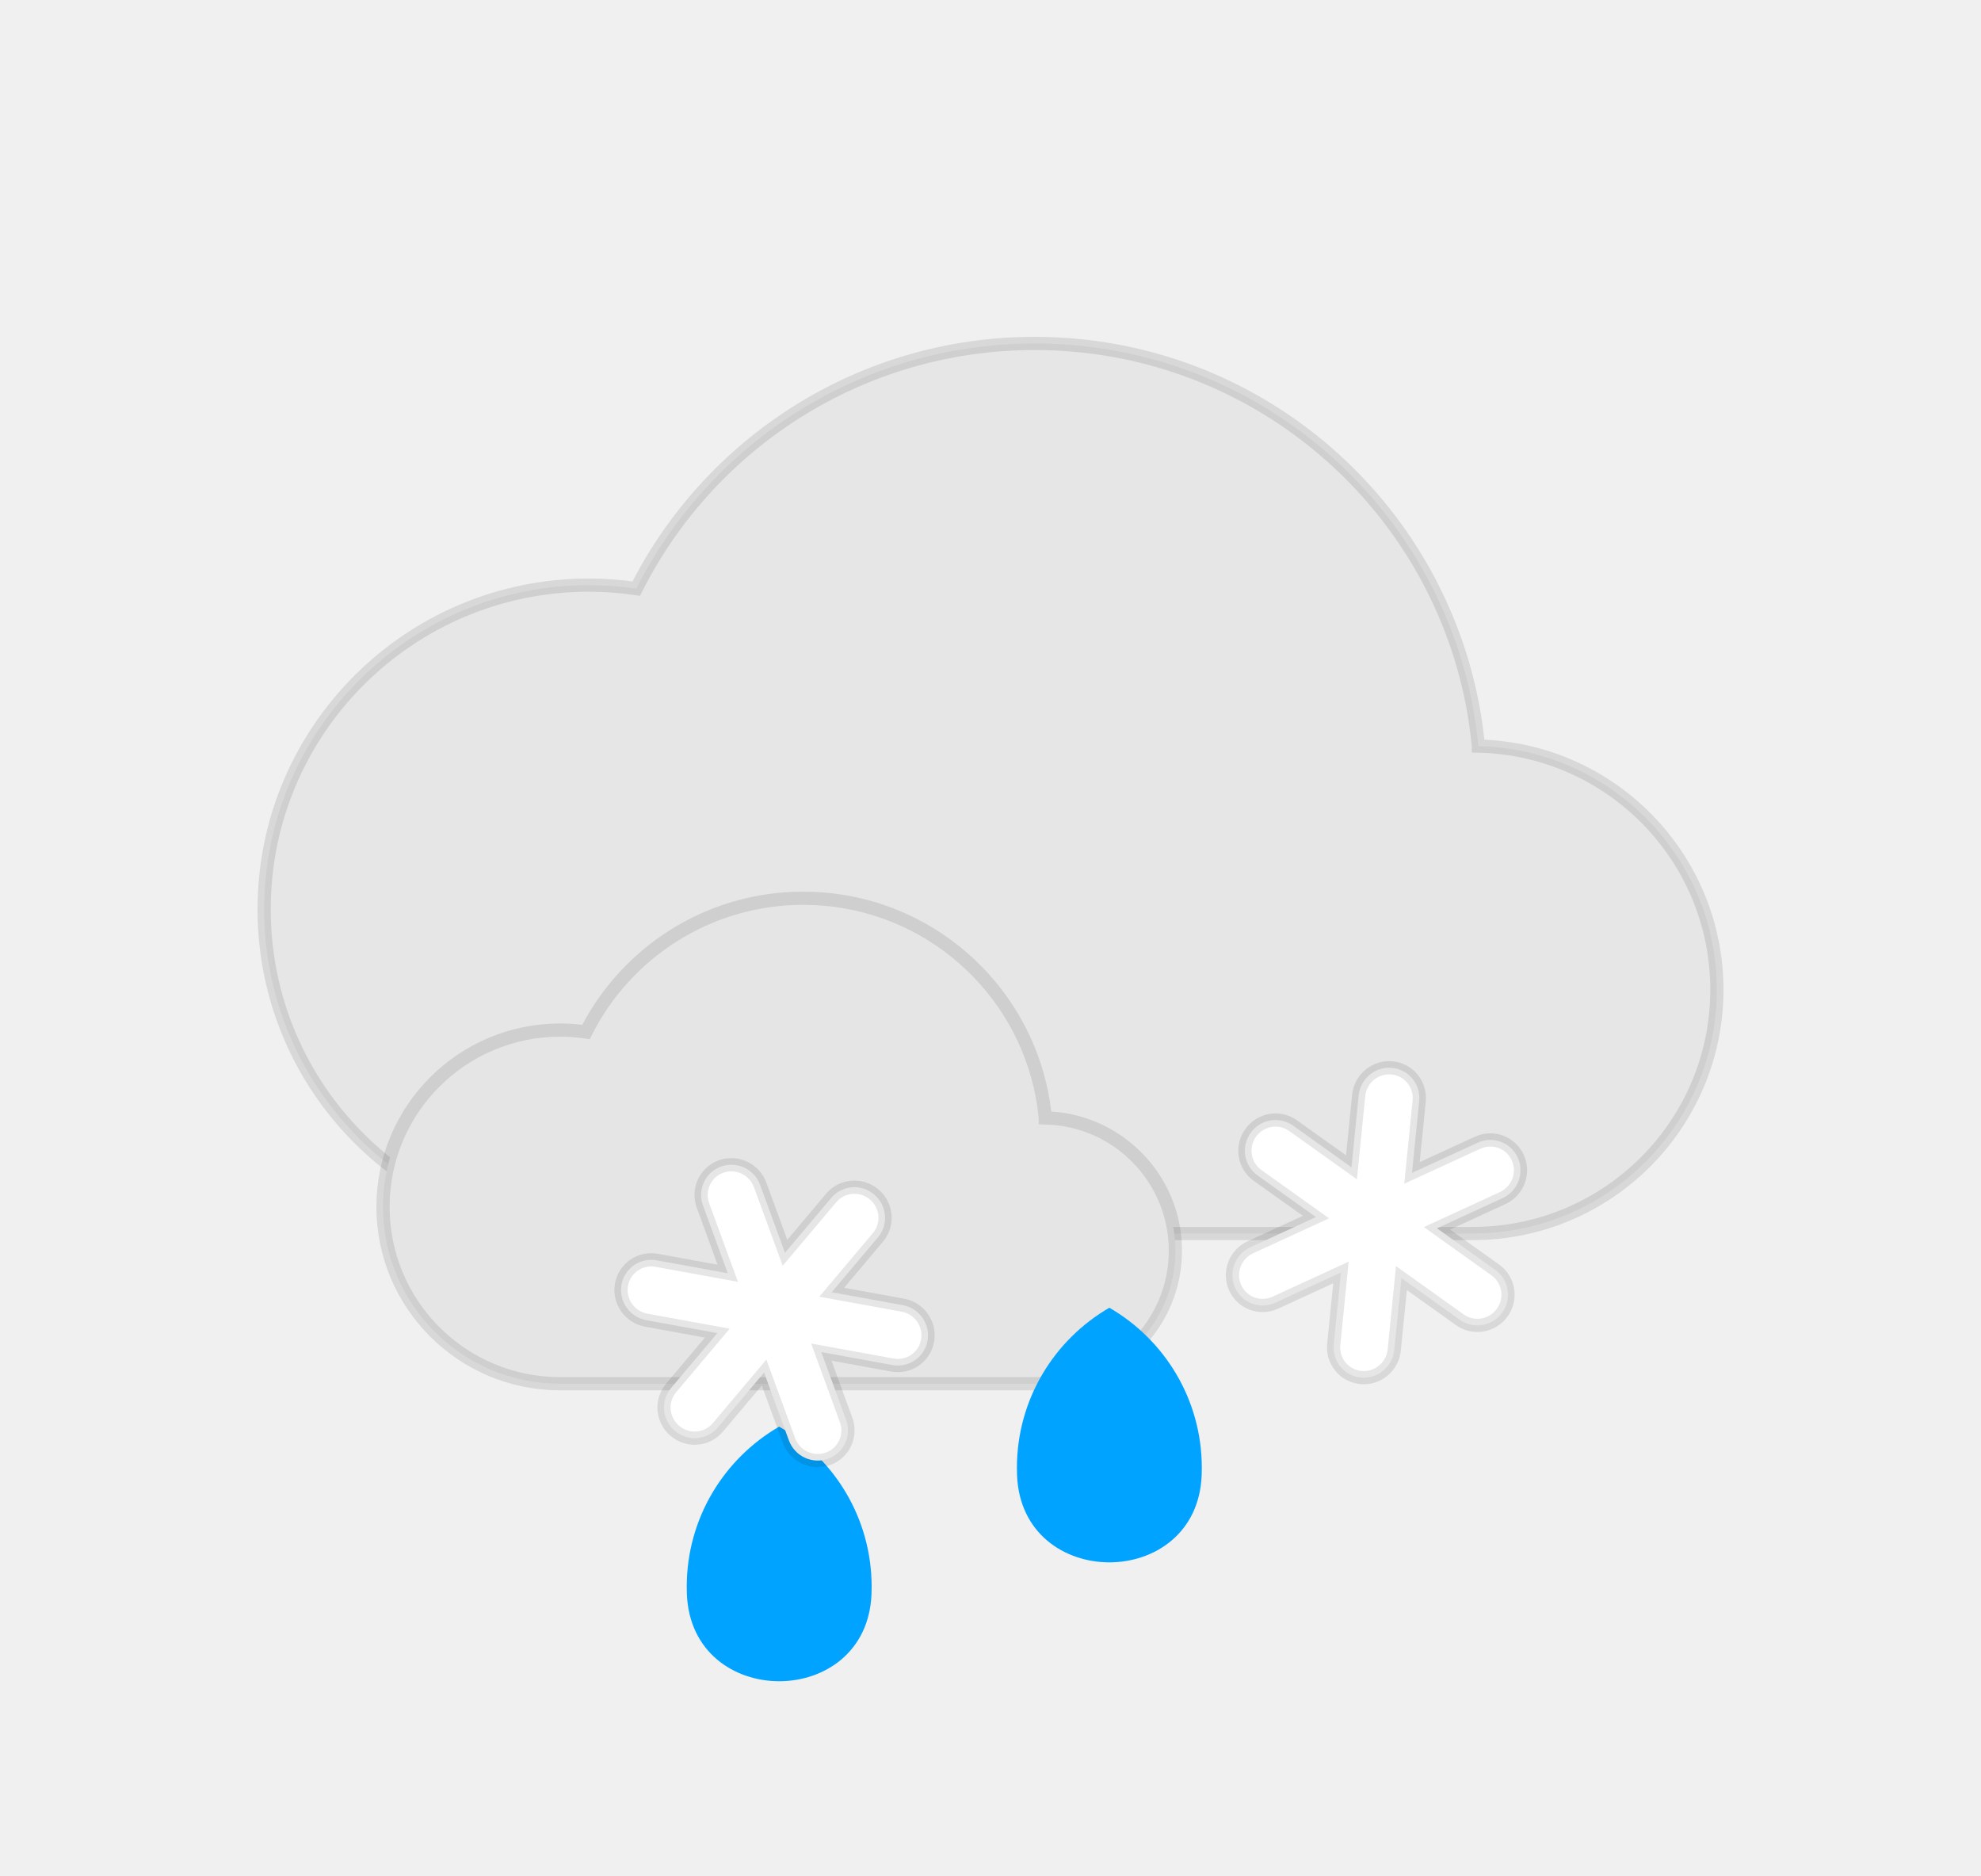
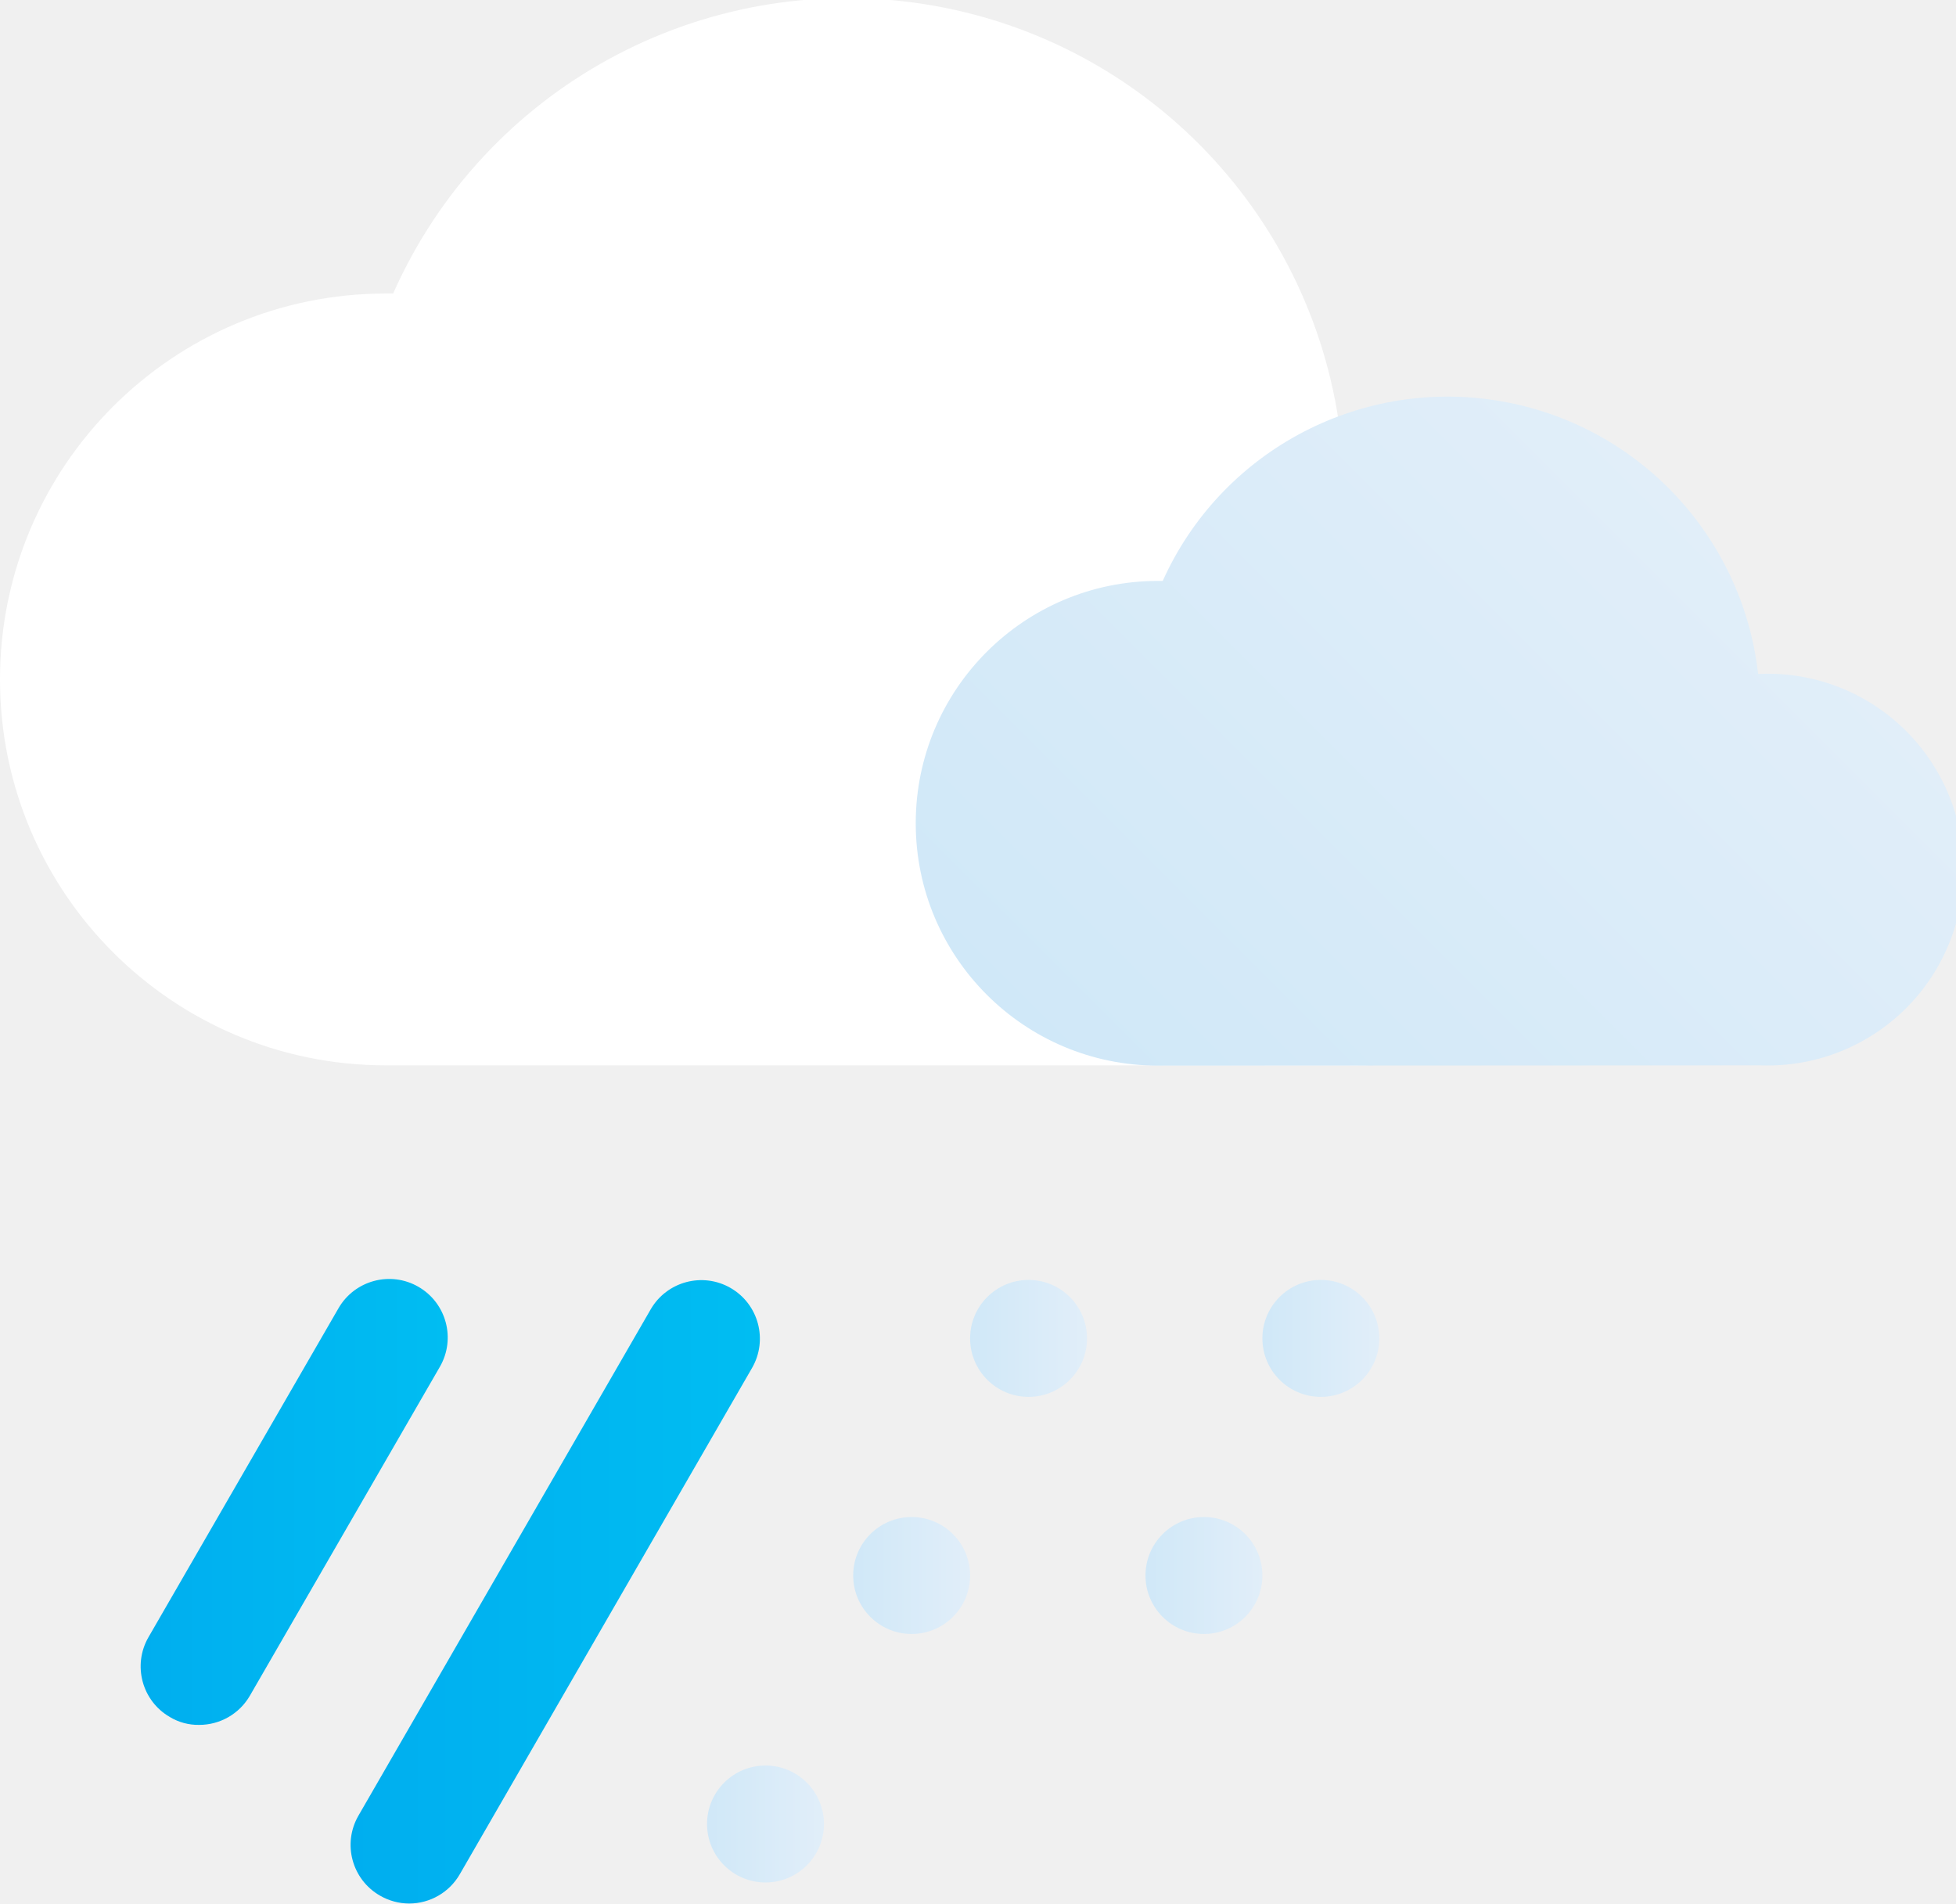
- <svg xmlns="http://www.w3.org/2000/svg" width="150" height="142" viewBox="0 0 150 142" fill="none">
-   <path d="M130 74.927C130 85.119 121.722 93.382 111.507 93.382H44.589C31.01 93.382 20 82.396 20 68.839C20 55.286 31.01 44.296 44.589 44.296C45.807 44.296 47.004 44.39 48.177 44.559C53.73 33.553 65.15 26 78.343 26C94.305 26 107.678 37.062 111.191 51.925C111.542 53.408 111.795 54.928 111.94 56.477V56.481C121.95 56.709 130 64.879 130 74.927Z" fill="url(#paint0_linear_101:15)" stroke="black" stroke-opacity="0.1" />
-   <path d="M89 94.687C89 100.247 84.485 104.754 78.913 104.754H42.412C35.005 104.754 29 98.762 29 91.367C29 83.974 35.005 77.98 42.412 77.98C43.076 77.98 43.729 78.031 44.37 78.123C47.398 72.12 53.627 68 60.823 68C69.53 68 76.824 74.034 78.741 82.141C78.932 82.95 79.07 83.779 79.149 84.624V84.626C84.609 84.75 89 89.207 89 94.687Z" fill="url(#paint1_linear_101:15)" stroke="black" stroke-opacity="0.1" />
-   <path d="M84 99C79.817 101.422 77 105.943 77 111.124C77 111.309 77.003 111.493 77.01 111.675C77.353 120.476 90.647 120.476 90.99 111.675C90.997 111.493 91 111.309 91 111.124C91.001 105.943 88.183 101.422 84 99V99Z" fill="#00A3FF" />
-   <path d="M59 108C54.817 110.422 52 114.943 52 120.124C52 120.309 52.003 120.493 52.01 120.675C52.353 129.476 65.647 129.476 65.99 120.675C65.997 120.493 66 120.309 66 120.124C66.001 114.943 63.183 110.422 59 108V108Z" fill="#00A3FF" />
-   <path d="M105.399 80.842C104.134 80.725 103.006 81.658 102.878 82.927L102.334 88.37L97.909 85.213C96.878 84.477 95.439 84.724 94.697 85.764C93.954 86.805 94.189 88.246 95.22 88.982L99.644 92.138L94.675 94.424C93.516 94.957 93.001 96.328 93.523 97.486C94.045 98.644 95.407 99.15 96.567 98.618L101.535 96.332L100.99 101.774C100.863 103.043 101.785 104.167 103.05 104.284C103.898 104.363 104.686 103.969 105.151 103.318C105.378 102.998 105.529 102.616 105.571 102.199L106.116 96.756L110.54 99.913C111.571 100.649 113.01 100.402 113.753 99.362C114.495 98.321 114.26 96.88 113.229 96.144L108.806 92.988L113.775 90.702C114.156 90.527 114.468 90.26 114.696 89.941C115.161 89.289 115.277 88.416 114.927 87.64C114.405 86.483 113.042 85.975 111.884 86.509L106.914 88.794L107.459 83.352C107.586 82.082 106.664 80.959 105.399 80.842V80.842Z" fill="white" stroke="black" stroke-opacity="0.1" />
-   <path d="M47.058 97.261C46.84 98.513 47.679 99.713 48.934 99.942L54.316 100.922L50.813 105.078C49.997 106.047 50.127 107.502 51.105 108.325C52.082 109.149 53.538 109.031 54.354 108.062L57.856 103.905L59.735 109.043C60.173 110.24 61.498 110.864 62.695 110.437C63.891 110.01 64.505 108.692 64.067 107.494L62.188 102.357L67.568 103.338C68.823 103.567 70.018 102.738 70.236 101.487C70.383 100.647 70.053 99.831 69.442 99.315C69.141 99.062 68.772 98.882 68.36 98.806L62.978 97.826L66.48 93.67C67.297 92.701 67.166 91.246 66.189 90.423C65.212 89.599 63.757 89.717 62.94 90.686L59.439 94.842L57.559 89.706C57.415 89.311 57.174 88.979 56.874 88.726C56.262 88.21 55.402 88.024 54.6 88.31C53.404 88.738 52.789 90.056 53.228 91.254L55.106 96.391L49.726 95.41C48.47 95.181 47.276 96.01 47.058 97.261V97.261Z" fill="white" stroke="black" stroke-opacity="0.1" />
+ <svg xmlns="http://www.w3.org/2000/svg" xmlns:xlink="http://www.w3.org/1999/xlink" viewBox="0 0 66.92 65.11">
  <defs>
-     <linearGradient id="paint0_linear_101:15" x1="61.411" y1="46.033" x2="61.411" y2="113.416" gradientUnits="userSpaceOnUse">
-       <stop offset="1" stop-color="#E6E6E6" />
-       <stop offset="1" stop-color="white" stop-opacity="0" />
+     <style>.cls-1{fill:#fff;}.cls-2{fill:url(#New_Gradient_Swatch_copy_2);}.cls-3{fill:url(#New_Gradient_Swatch_copy);}.cls-4{fill:url(#New_Gradient_Swatch_copy-2);}.cls-5{fill:url(#New_Gradient_Swatch_copy_2-2);}.cls-6{fill:url(#New_Gradient_Swatch_copy_2-3);}.cls-7{fill:url(#New_Gradient_Swatch_copy_2-4);}.cls-8{fill:url(#New_Gradient_Swatch_copy_2-5);}.cls-9{fill:url(#New_Gradient_Swatch_copy_2-6);}</style>
+     <linearGradient id="New_Gradient_Swatch_copy_2" x1="38.75" y1="39" x2="59.07" y2="18.67" gradientUnits="userSpaceOnUse">
+       <stop offset="0" stop-color="#d0e8f8" />
+       <stop offset="1" stop-color="#e1eef9" />
    </linearGradient>
-     <linearGradient id="paint1_linear_101:15" x1="51.588" y1="78.927" x2="51.588" y2="115.681" gradientUnits="userSpaceOnUse">
-       <stop offset="1" stop-color="#E5E5E5" />
-       <stop offset="1" stop-color="white" stop-opacity="0" />
+     <linearGradient id="New_Gradient_Swatch_copy" x1="4.81" y1="51.41" x2="15.31" y2="51.41" gradientUnits="userSpaceOnUse">
+       <stop offset="0" stop-color="#00aeef" />
+       <stop offset="1" stop-color="#00bdf2" />
    </linearGradient>
+     <linearGradient id="New_Gradient_Swatch_copy-2" x1="11.95" y1="54.45" x2="25.96" y2="54.45" xlink:href="#New_Gradient_Swatch_copy" />
+     <linearGradient id="New_Gradient_Swatch_copy_2-2" x1="33.19" y1="45.78" x2="37.19" y2="45.78" xlink:href="#New_Gradient_Swatch_copy_2" />
+     <linearGradient id="New_Gradient_Swatch_copy_2-3" x1="43.19" y1="45.78" x2="47.19" y2="45.78" xlink:href="#New_Gradient_Swatch_copy_2" />
+     <linearGradient id="New_Gradient_Swatch_copy_2-4" x1="24.19" y1="62.39" x2="28.19" y2="62.39" xlink:href="#New_Gradient_Swatch_copy_2" />
+     <linearGradient id="New_Gradient_Swatch_copy_2-5" x1="29.19" y1="53.89" x2="33.19" y2="53.89" xlink:href="#New_Gradient_Swatch_copy_2" />
+     <linearGradient id="New_Gradient_Swatch_copy_2-6" x1="39.19" y1="53.89" x2="43.19" y2="53.89" xlink:href="#New_Gradient_Swatch_copy_2" />
  </defs>
+   <g id="Слой_2" data-name="Слой 2">
+     <g id="Icons">
+       <g id="Sleet">
+         <path class="cls-1" d="M46,36.44a10.67,10.67,0,1,0,0-21.33h-.11a17,17,0,0,0-32.44-5.07H13.2a13.2,13.2,0,0,0,0,26.4" />
+         <path class="cls-2" d="M60.22,36.44a6.7,6.7,0,1,0,0-13.39h-.07a10.69,10.69,0,0,0-20.37-3.18h-.16a8.29,8.29,0,0,0,0,16.58" />
+         <path class="cls-3" d="M6.81,59a1.87,1.87,0,0,1-1-.27A2,2,0,0,1,5.08,56l6.5-11.25a2,2,0,1,1,3.47,2L8.55,58A2,2,0,0,1,6.81,59Z" />
+         <path class="cls-4" d="M14,65.11a2,2,0,0,1-1-.27,2,2,0,0,1-.74-2.73l10-17.32a2,2,0,1,1,3.47,2l-10,17.32A2,2,0,0,1,14,65.11Z" />
+         <circle class="cls-5" cx="35.19" cy="45.78" r="2" />
+         <circle class="cls-6" cx="45.19" cy="45.78" r="2" />
+         <circle class="cls-7" cx="26.19" cy="62.39" r="2" />
+         <circle class="cls-8" cx="31.19" cy="53.89" r="2" />
+         <circle class="cls-9" cx="41.19" cy="53.89" r="2" />
+       </g>
+     </g>
+   </g>
</svg>
